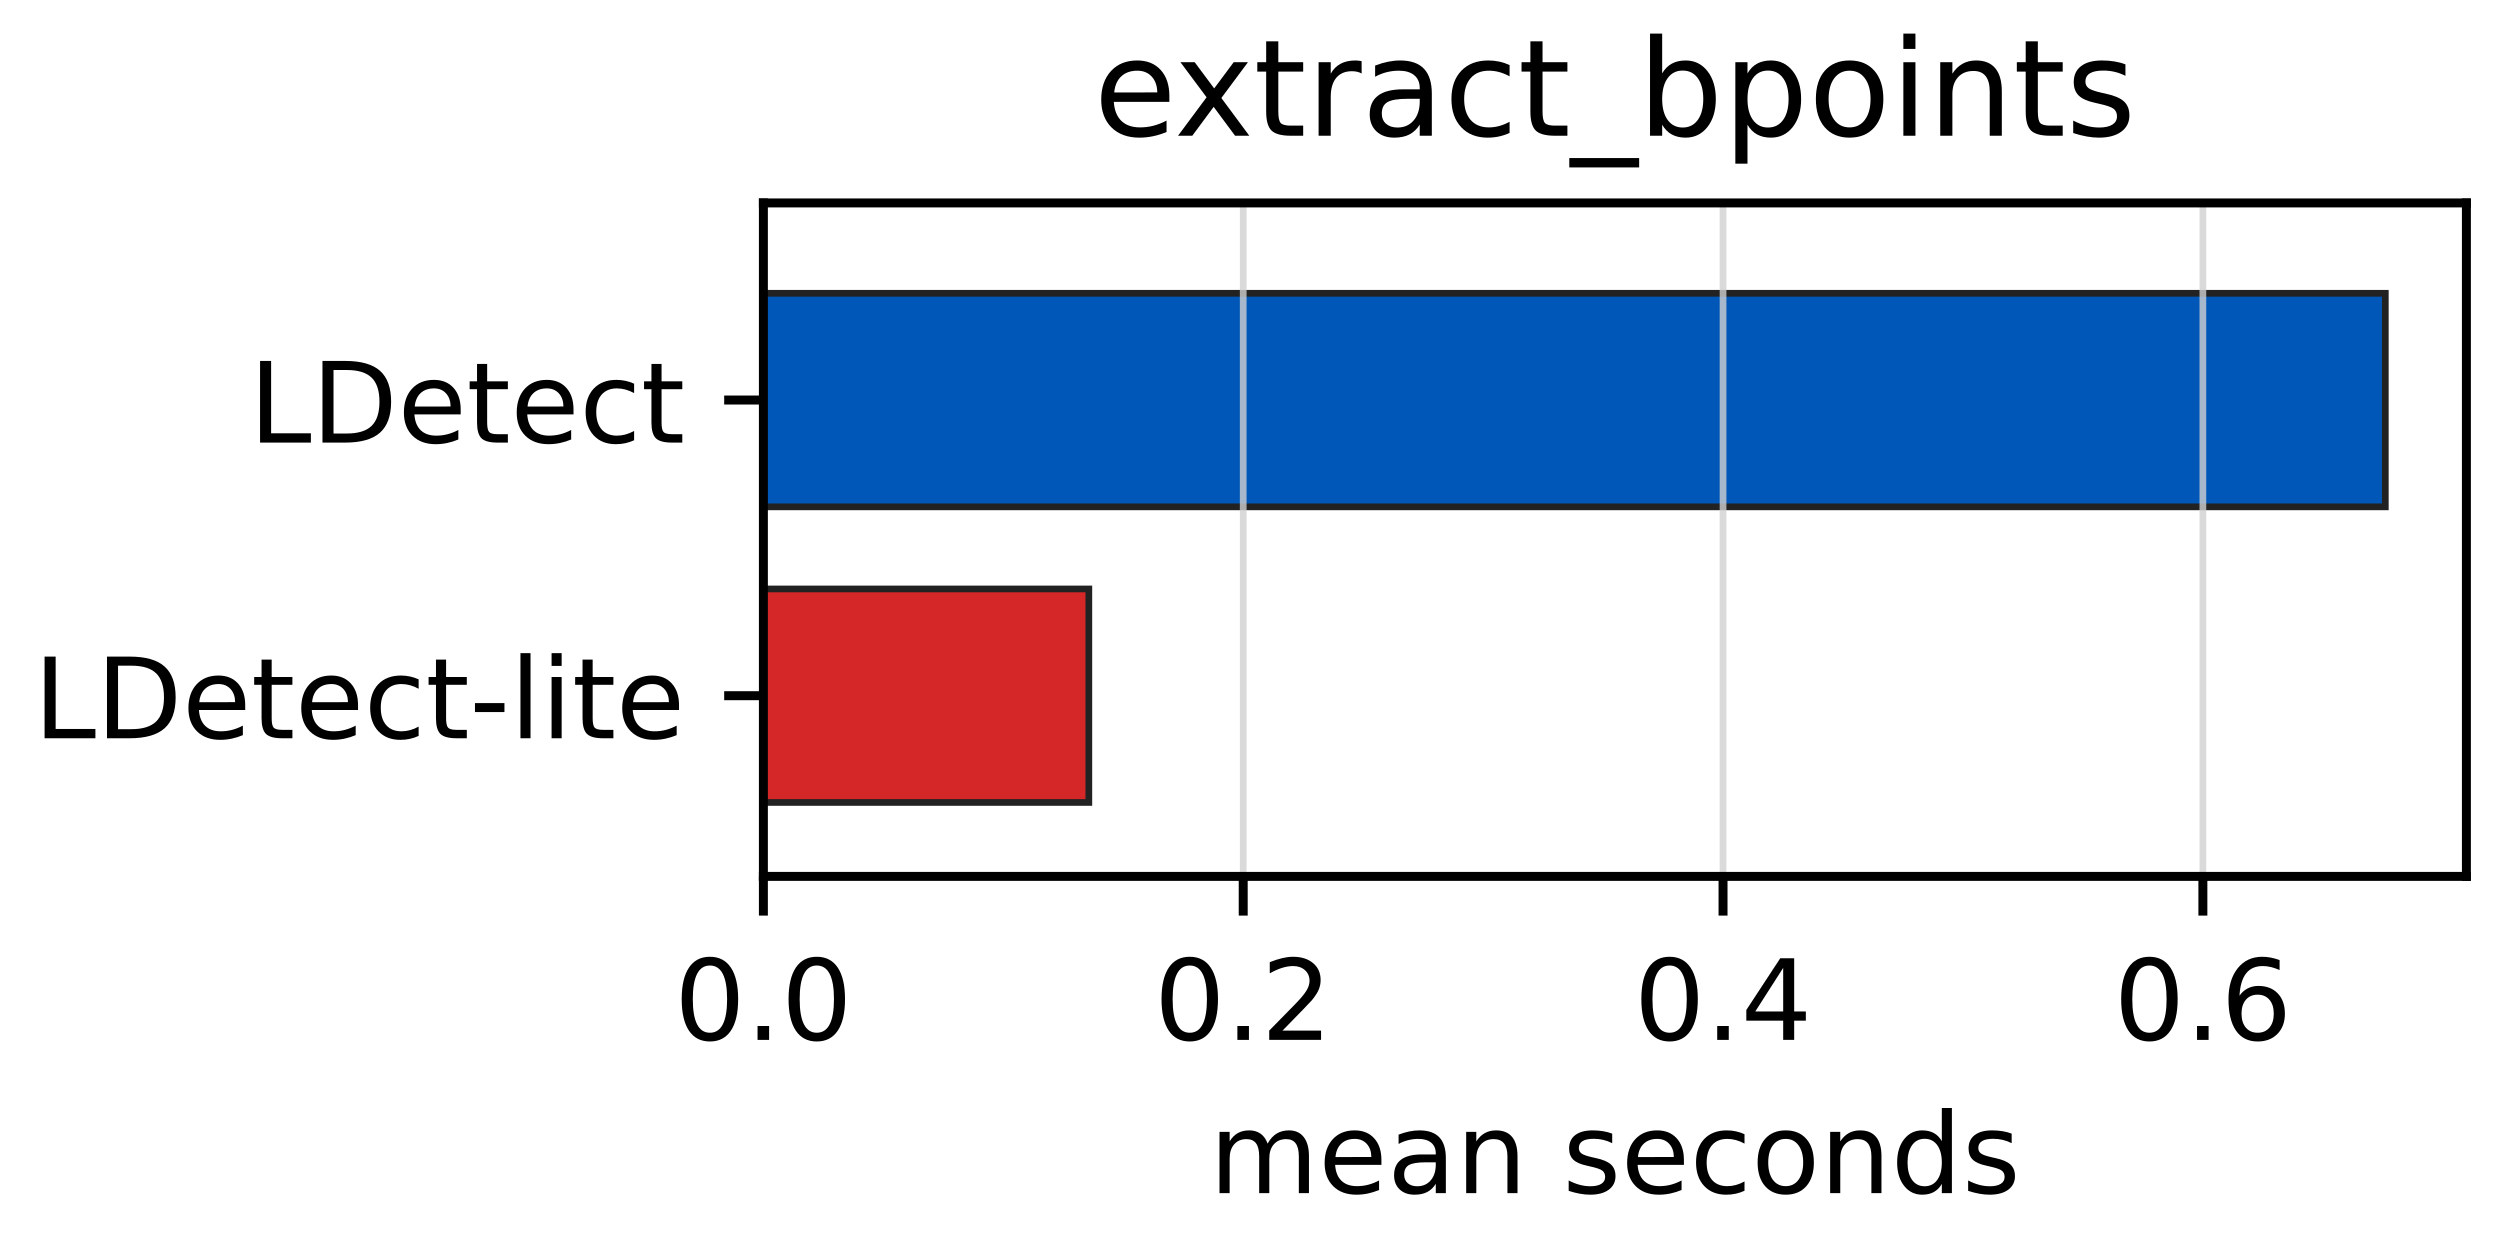
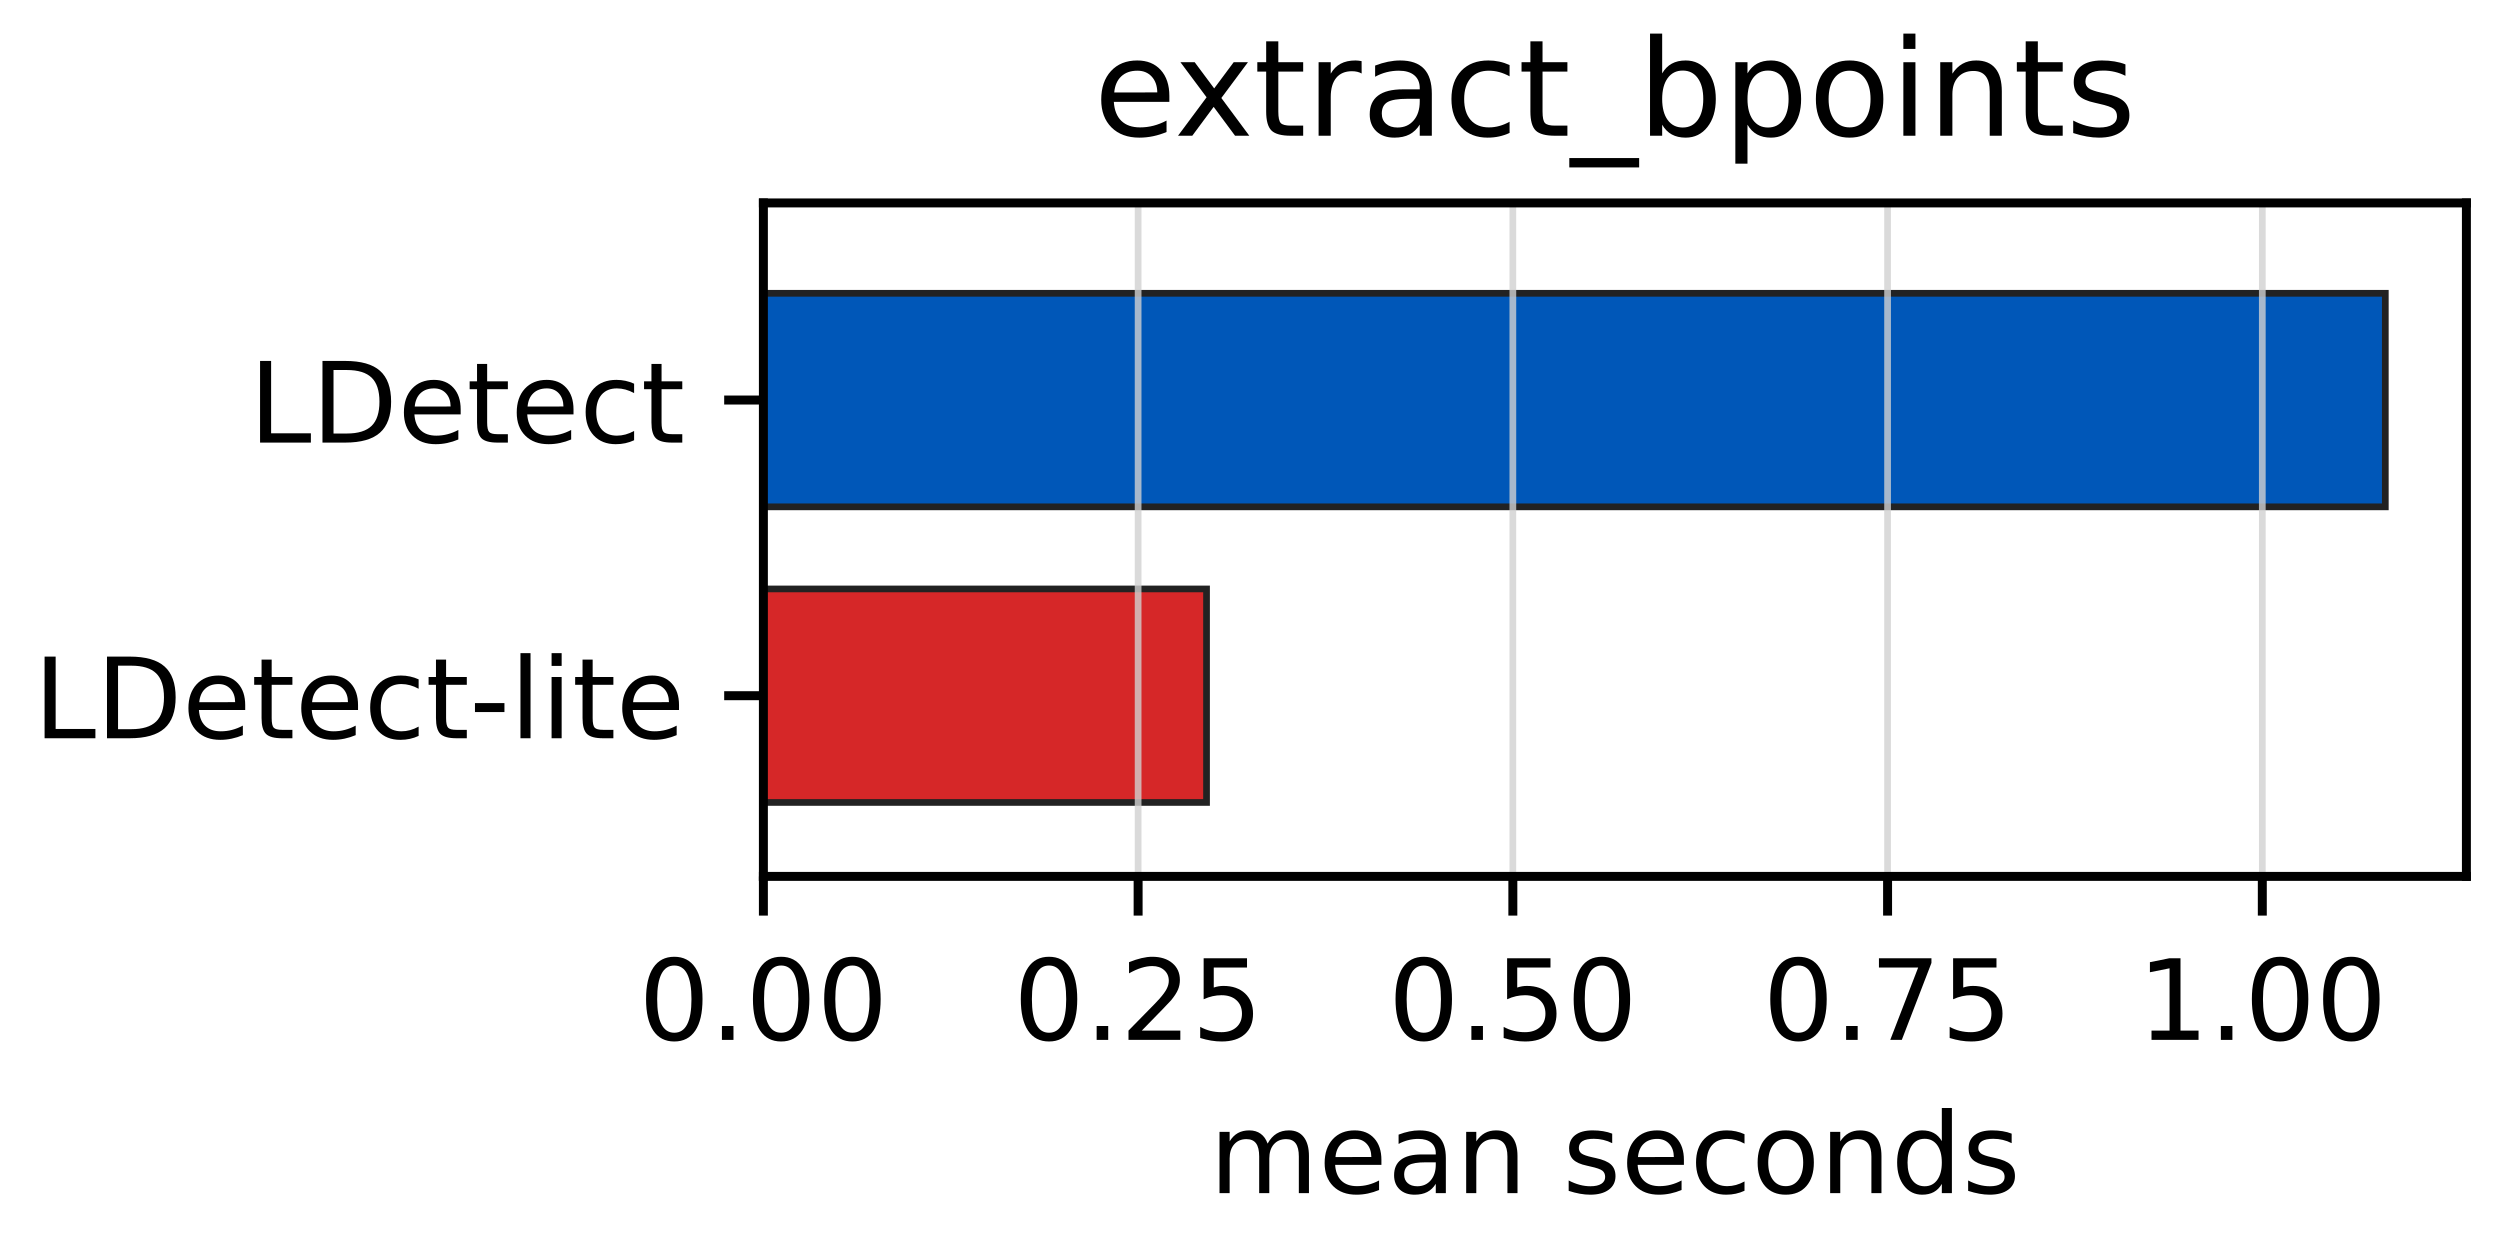
<svg xmlns="http://www.w3.org/2000/svg" xmlns:xlink="http://www.w3.org/1999/xlink" width="223.2pt" height="111.6pt" viewBox="0 0 223.2 111.6" version="1.1">
  <defs>
    <style type="text/css">*{stroke-linejoin: round; stroke-linecap: butt}</style>
  </defs>
  <g id="figure_1">
    <g id="patch_1">
      <path d="M 0 111.6  L 223.2 111.6  L 223.2 0  L 0 0  z " style="fill: #ffffff" />
    </g>
    <g id="axes_1">
      <g id="patch_2">
        <path d="M 68.155 78.244  L 220.2 78.244  L 220.2 18.118  L 68.155 18.118  z " style="fill: #ffffff" />
      </g>
      <g id="patch_3">
-         <path d="M 68.155 26.184  L 212.96 26.184  L 212.96 45.248  L 68.155 45.248  z " clip-path="url(#p02937b7eb2)" style="fill: #0057b8; stroke: #222222; stroke-width: 0.6; stroke-linejoin: miter" />
+         <path d="M 68.155 26.184  L 212.96 26.184  L 212.96 45.248  L 68.155 45.248  z " clip-path="url(#pf72b6d9732)" style="fill: #0057b8; stroke: #222222; stroke-width: 0.6; stroke-linejoin: miter" />
      </g>
      <g id="patch_4">
-         <path d="M 68.155 52.58  L 97.211 52.58  L 97.211 71.644  L 68.155 71.644  z " clip-path="url(#p02937b7eb2)" style="fill: #d62728; stroke: #222222; stroke-width: 0.6; stroke-linejoin: miter" />
+         <path d="M 68.155 52.58  L 107.719 52.58  L 107.719 71.644  L 68.155 71.644  z " clip-path="url(#pf72b6d9732)" style="fill: #d62728; stroke: #222222; stroke-width: 0.6; stroke-linejoin: miter" />
      </g>
      <g id="matplotlib.axis_1">
        <g id="xtick_1">
          <g id="line2d_1">
-             <path d="M 68.155 78.244  L 68.155 18.118  " clip-path="url(#p02937b7eb2)" style="fill: none; stroke: #d0d0d0; stroke-opacity: 0.8; stroke-width: 0.6; stroke-linecap: square" />
+             <path d="M 68.155 78.244  L 68.155 18.118  " clip-path="url(#pf72b6d9732)" style="fill: none; stroke: #d0d0d0; stroke-opacity: 0.8; stroke-width: 0.6; stroke-linecap: square" />
          </g>
          <g id="line2d_2">
            <defs>
-               <path id="me5512f743a" d="M 0 0  L 0 3.5  " style="stroke: #000000; stroke-width: 0.8" />
+               <path id="m9bc9ebdd92" d="M 0 0  L 0 3.5  " style="stroke: #000000; stroke-width: 0.8" />
            </defs>
            <g>
-               <use xlink:href="#me5512f743a" x="68.155" y="78.244" style="stroke: #000000; stroke-width: 0.8" />
+               <use xlink:href="#m9bc9ebdd92" x="68.155" y="78.244" style="stroke: #000000; stroke-width: 0.8" />
            </g>
          </g>
          <g id="text_1">
-             <g transform="translate(60.20336 92.84195) scale(0.1 -0.1)">
+             <g transform="translate(57.02211 92.84195) scale(0.1 -0.1)">
              <defs>
                <path id="DejaVuSans-30" d="M 2034 4250  Q 1547 4250 1301 3770  Q 1056 3291 1056 2328  Q 1056 1369 1301 889  Q 1547 409 2034 409  Q 2525 409 2770 889  Q 3016 1369 3016 2328  Q 3016 3291 2770 3770  Q 2525 4250 2034 4250  z M 2034 4750  Q 2819 4750 3233 4129  Q 3647 3509 3647 2328  Q 3647 1150 3233 529  Q 2819 -91 2034 -91  Q 1250 -91 836 529  Q 422 1150 422 2328  Q 422 3509 836 4129  Q 1250 4750 2034 4750  z " transform="scale(0.015625)" />
                <path id="DejaVuSans-2e" d="M 684 794  L 1344 794  L 1344 0  L 684 0  L 684 794  z " transform="scale(0.015625)" />
              </defs>
              <use xlink:href="#DejaVuSans-30" />
              <use xlink:href="#DejaVuSans-2e" transform="translate(63.62305 0)" />
              <use xlink:href="#DejaVuSans-30" transform="translate(95.41016 0)" />
+               <use xlink:href="#DejaVuSans-30" transform="translate(159.0332 0)" />
            </g>
          </g>
        </g>
        <g id="xtick_2">
          <g id="line2d_3">
-             <path d="M 110.994 78.244  L 110.994 18.118  " clip-path="url(#p02937b7eb2)" style="fill: none; stroke: #d0d0d0; stroke-opacity: 0.8; stroke-width: 0.6; stroke-linecap: square" />
+             <path d="M 101.611 78.244  L 101.611 18.118  " clip-path="url(#pf72b6d9732)" style="fill: none; stroke: #d0d0d0; stroke-opacity: 0.8; stroke-width: 0.6; stroke-linecap: square" />
          </g>
          <g id="line2d_4">
            <g>
-               <use xlink:href="#me5512f743a" x="110.994" y="78.244" style="stroke: #000000; stroke-width: 0.8" />
+               <use xlink:href="#m9bc9ebdd92" x="101.611" y="78.244" style="stroke: #000000; stroke-width: 0.8" />
            </g>
          </g>
          <g id="text_2">
-             <g transform="translate(103.0426 92.84195) scale(0.1 -0.1)">
+             <g transform="translate(90.47822 92.84195) scale(0.1 -0.1)">
              <defs>
                <path id="DejaVuSans-32" d="M 1228 531  L 3431 531  L 3431 0  L 469 0  L 469 531  Q 828 903 1448 1529  Q 2069 2156 2228 2338  Q 2531 2678 2651 2914  Q 2772 3150 2772 3378  Q 2772 3750 2511 3984  Q 2250 4219 1831 4219  Q 1534 4219 1204 4116  Q 875 4013 500 3803  L 500 4441  Q 881 4594 1212 4672  Q 1544 4750 1819 4750  Q 2544 4750 2975 4387  Q 3406 4025 3406 3419  Q 3406 3131 3298 2873  Q 3191 2616 2906 2266  Q 2828 2175 2409 1742  Q 1991 1309 1228 531  z " transform="scale(0.015625)" />
+                 <path id="DejaVuSans-35" d="M 691 4666  L 3169 4666  L 3169 4134  L 1269 4134  L 1269 2991  Q 1406 3038 1543 3061  Q 1681 3084 1819 3084  Q 2600 3084 3056 2656  Q 3513 2228 3513 1497  Q 3513 744 3044 326  Q 2575 -91 1722 -91  Q 1428 -91 1123 -41  Q 819 9 494 109  L 494 744  Q 775 591 1075 516  Q 1375 441 1709 441  Q 2250 441 2565 725  Q 2881 1009 2881 1497  Q 2881 1984 2565 2268  Q 2250 2553 1709 2553  Q 1456 2553 1204 2497  Q 953 2441 691 2322  L 691 4666  z " transform="scale(0.015625)" />
              </defs>
              <use xlink:href="#DejaVuSans-30" />
              <use xlink:href="#DejaVuSans-2e" transform="translate(63.62305 0)" />
              <use xlink:href="#DejaVuSans-32" transform="translate(95.41016 0)" />
+               <use xlink:href="#DejaVuSans-35" transform="translate(159.0332 0)" />
            </g>
          </g>
        </g>
        <g id="xtick_3">
          <g id="line2d_5">
-             <path d="M 153.833 78.244  L 153.833 18.118  " clip-path="url(#p02937b7eb2)" style="fill: none; stroke: #d0d0d0; stroke-opacity: 0.8; stroke-width: 0.6; stroke-linecap: square" />
+             <path d="M 135.067 78.244  L 135.067 18.118  " clip-path="url(#pf72b6d9732)" style="fill: none; stroke: #d0d0d0; stroke-opacity: 0.8; stroke-width: 0.6; stroke-linecap: square" />
          </g>
          <g id="line2d_6">
            <g>
-               <use xlink:href="#me5512f743a" x="153.833" y="78.244" style="stroke: #000000; stroke-width: 0.8" />
+               <use xlink:href="#m9bc9ebdd92" x="135.067" y="78.244" style="stroke: #000000; stroke-width: 0.8" />
            </g>
          </g>
          <g id="text_3">
-             <g transform="translate(145.8818 92.84195) scale(0.1 -0.1)">
-               <defs>
-                 <path id="DejaVuSans-34" d="M 2419 4116  L 825 1625  L 2419 1625  L 2419 4116  z M 2253 4666  L 3047 4666  L 3047 1625  L 3713 1625  L 3713 1100  L 3047 1100  L 3047 0  L 2419 0  L 2419 1100  L 313 1100  L 313 1709  L 2253 4666  z " transform="scale(0.015625)" />
-               </defs>
-               <use xlink:href="#DejaVuSans-30" />
-               <use xlink:href="#DejaVuSans-2e" transform="translate(63.62305 0)" />
-               <use xlink:href="#DejaVuSans-34" transform="translate(95.41016 0)" />
+             <g transform="translate(123.9343 92.84195) scale(0.1 -0.1)">
+               <use xlink:href="#DejaVuSans-30" />
+               <use xlink:href="#DejaVuSans-2e" transform="translate(63.62305 0)" />
+               <use xlink:href="#DejaVuSans-35" transform="translate(95.41016 0)" />
+               <use xlink:href="#DejaVuSans-30" transform="translate(159.0332 0)" />
            </g>
          </g>
        </g>
        <g id="xtick_4">
          <g id="line2d_7">
-             <path d="M 196.673 78.244  L 196.673 18.118  " clip-path="url(#p02937b7eb2)" style="fill: none; stroke: #d0d0d0; stroke-opacity: 0.8; stroke-width: 0.6; stroke-linecap: square" />
+             <path d="M 168.523 78.244  L 168.523 18.118  " clip-path="url(#pf72b6d9732)" style="fill: none; stroke: #d0d0d0; stroke-opacity: 0.8; stroke-width: 0.6; stroke-linecap: square" />
          </g>
          <g id="line2d_8">
            <g>
-               <use xlink:href="#me5512f743a" x="196.673" y="78.244" style="stroke: #000000; stroke-width: 0.8" />
+               <use xlink:href="#m9bc9ebdd92" x="168.523" y="78.244" style="stroke: #000000; stroke-width: 0.8" />
            </g>
          </g>
          <g id="text_4">
-             <g transform="translate(188.721 92.84195) scale(0.1 -0.1)">
-               <defs>
-                 <path id="DejaVuSans-36" d="M 2113 2584  Q 1688 2584 1439 2293  Q 1191 2003 1191 1497  Q 1191 994 1439 701  Q 1688 409 2113 409  Q 2538 409 2786 701  Q 3034 994 3034 1497  Q 3034 2003 2786 2293  Q 2538 2584 2113 2584  z M 3366 4563  L 3366 3988  Q 3128 4100 2886 4159  Q 2644 4219 2406 4219  Q 1781 4219 1451 3797  Q 1122 3375 1075 2522  Q 1259 2794 1537 2939  Q 1816 3084 2150 3084  Q 2853 3084 3261 2657  Q 3669 2231 3669 1497  Q 3669 778 3244 343  Q 2819 -91 2113 -91  Q 1303 -91 875 529  Q 447 1150 447 2328  Q 447 3434 972 4092  Q 1497 4750 2381 4750  Q 2619 4750 2861 4703  Q 3103 4656 3366 4563  z " transform="scale(0.015625)" />
-               </defs>
-               <use xlink:href="#DejaVuSans-30" />
-               <use xlink:href="#DejaVuSans-2e" transform="translate(63.62305 0)" />
-               <use xlink:href="#DejaVuSans-36" transform="translate(95.41016 0)" />
-             </g>
-           </g>
-         </g>
-         <g id="text_5">
+             <g transform="translate(157.3904 92.84195) scale(0.1 -0.1)">
+               <defs>
+                 <path id="DejaVuSans-37" d="M 525 4666  L 3525 4666  L 3525 4397  L 1831 0  L 1172 0  L 2766 4134  L 525 4134  L 525 4666  z " transform="scale(0.015625)" />
+               </defs>
+               <use xlink:href="#DejaVuSans-30" />
+               <use xlink:href="#DejaVuSans-2e" transform="translate(63.62305 0)" />
+               <use xlink:href="#DejaVuSans-37" transform="translate(95.41016 0)" />
+               <use xlink:href="#DejaVuSans-35" transform="translate(159.0332 0)" />
+             </g>
+           </g>
+         </g>
+         <g id="xtick_5">
+           <g id="line2d_9">
+             <path d="M 201.979 78.244  L 201.979 18.118  " clip-path="url(#pf72b6d9732)" style="fill: none; stroke: #d0d0d0; stroke-opacity: 0.8; stroke-width: 0.6; stroke-linecap: square" />
+           </g>
+           <g id="line2d_10">
+             <g>
+               <use xlink:href="#m9bc9ebdd92" x="201.979" y="78.244" style="stroke: #000000; stroke-width: 0.8" />
+             </g>
+           </g>
+           <g id="text_5">
+             <g transform="translate(190.8466 92.84195) scale(0.1 -0.1)">
+               <defs>
+                 <path id="DejaVuSans-31" d="M 794 531  L 1825 531  L 1825 4091  L 703 3866  L 703 4441  L 1819 4666  L 2450 4666  L 2450 531  L 3481 531  L 3481 0  L 794 0  L 794 531  z " transform="scale(0.015625)" />
+               </defs>
+               <use xlink:href="#DejaVuSans-31" />
+               <use xlink:href="#DejaVuSans-2e" transform="translate(63.62305 0)" />
+               <use xlink:href="#DejaVuSans-30" transform="translate(95.41016 0)" />
+               <use xlink:href="#DejaVuSans-30" transform="translate(159.0332 0)" />
+             </g>
+           </g>
+         </g>
+         <g id="text_6">
          <g transform="translate(107.9711 106.5201) scale(0.1 -0.1)">
            <defs>
              <path id="DejaVuSans-6d" d="M 3328 2828  Q 3544 3216 3844 3400  Q 4144 3584 4550 3584  Q 5097 3584 5394 3201  Q 5691 2819 5691 2113  L 5691 0  L 5113 0  L 5113 2094  Q 5113 2597 4934 2840  Q 4756 3084 4391 3084  Q 3944 3084 3684 2787  Q 3425 2491 3425 1978  L 3425 0  L 2847 0  L 2847 2094  Q 2847 2600 2669 2842  Q 2491 3084 2119 3084  Q 1678 3084 1418 2786  Q 1159 2488 1159 1978  L 1159 0  L 581 0  L 581 3500  L 1159 3500  L 1159 2956  Q 1356 3278 1631 3431  Q 1906 3584 2284 3584  Q 2666 3584 2933 3390  Q 3200 3197 3328 2828  z " transform="scale(0.015625)" />
              <path id="DejaVuSans-65" d="M 3597 1894  L 3597 1613  L 953 1613  Q 991 1019 1311 708  Q 1631 397 2203 397  Q 2534 397 2845 478  Q 3156 559 3463 722  L 3463 178  Q 3153 47 2828 -22  Q 2503 -91 2169 -91  Q 1331 -91 842 396  Q 353 884 353 1716  Q 353 2575 817 3079  Q 1281 3584 2069 3584  Q 2775 3584 3186 3129  Q 3597 2675 3597 1894  z M 3022 2063  Q 3016 2534 2758 2815  Q 2500 3097 2075 3097  Q 1594 3097 1305 2825  Q 1016 2553 972 2059  L 3022 2063  z " transform="scale(0.015625)" />
              <path id="DejaVuSans-61" d="M 2194 1759  Q 1497 1759 1228 1600  Q 959 1441 959 1056  Q 959 750 1161 570  Q 1363 391 1709 391  Q 2188 391 2477 730  Q 2766 1069 2766 1631  L 2766 1759  L 2194 1759  z M 3341 1997  L 3341 0  L 2766 0  L 2766 531  Q 2569 213 2275 61  Q 1981 -91 1556 -91  Q 1019 -91 701 211  Q 384 513 384 1019  Q 384 1609 779 1909  Q 1175 2209 1959 2209  L 2766 2209  L 2766 2266  Q 2766 2663 2505 2880  Q 2244 3097 1772 3097  Q 1472 3097 1187 3025  Q 903 2953 641 2809  L 641 3341  Q 956 3463 1253 3523  Q 1550 3584 1831 3584  Q 2591 3584 2966 3190  Q 3341 2797 3341 1997  z " transform="scale(0.015625)" />
              <path id="DejaVuSans-6e" d="M 3513 2113  L 3513 0  L 2938 0  L 2938 2094  Q 2938 2591 2744 2837  Q 2550 3084 2163 3084  Q 1697 3084 1428 2787  Q 1159 2491 1159 1978  L 1159 0  L 581 0  L 581 3500  L 1159 3500  L 1159 2956  Q 1366 3272 1645 3428  Q 1925 3584 2291 3584  Q 2894 3584 3203 3211  Q 3513 2838 3513 2113  z " transform="scale(0.015625)" />
              <path id="DejaVuSans-20" transform="scale(0.015625)" />
              <path id="DejaVuSans-73" d="M 2834 3397  L 2834 2853  Q 2591 2978 2328 3040  Q 2066 3103 1784 3103  Q 1356 3103 1142 2972  Q 928 2841 928 2578  Q 928 2378 1081 2264  Q 1234 2150 1697 2047  L 1894 2003  Q 2506 1872 2764 1633  Q 3022 1394 3022 966  Q 3022 478 2636 193  Q 2250 -91 1575 -91  Q 1294 -91 989 -36  Q 684 19 347 128  L 347 722  Q 666 556 975 473  Q 1284 391 1588 391  Q 1994 391 2212 530  Q 2431 669 2431 922  Q 2431 1156 2273 1281  Q 2116 1406 1581 1522  L 1381 1569  Q 847 1681 609 1914  Q 372 2147 372 2553  Q 372 3047 722 3315  Q 1072 3584 1716 3584  Q 2034 3584 2315 3537  Q 2597 3491 2834 3397  z " transform="scale(0.015625)" />
              <path id="DejaVuSans-63" d="M 3122 3366  L 3122 2828  Q 2878 2963 2633 3030  Q 2388 3097 2138 3097  Q 1578 3097 1268 2742  Q 959 2388 959 1747  Q 959 1106 1268 751  Q 1578 397 2138 397  Q 2388 397 2633 464  Q 2878 531 3122 666  L 3122 134  Q 2881 22 2623 -34  Q 2366 -91 2075 -91  Q 1284 -91 818 406  Q 353 903 353 1747  Q 353 2603 823 3093  Q 1294 3584 2113 3584  Q 2378 3584 2631 3529  Q 2884 3475 3122 3366  z " transform="scale(0.015625)" />
              <path id="DejaVuSans-6f" d="M 1959 3097  Q 1497 3097 1228 2736  Q 959 2375 959 1747  Q 959 1119 1226 758  Q 1494 397 1959 397  Q 2419 397 2687 759  Q 2956 1122 2956 1747  Q 2956 2369 2687 2733  Q 2419 3097 1959 3097  z M 1959 3584  Q 2709 3584 3137 3096  Q 3566 2609 3566 1747  Q 3566 888 3137 398  Q 2709 -91 1959 -91  Q 1206 -91 779 398  Q 353 888 353 1747  Q 353 2609 779 3096  Q 1206 3584 1959 3584  z " transform="scale(0.015625)" />
              <path id="DejaVuSans-64" d="M 2906 2969  L 2906 4863  L 3481 4863  L 3481 0  L 2906 0  L 2906 525  Q 2725 213 2448 61  Q 2172 -91 1784 -91  Q 1150 -91 751 415  Q 353 922 353 1747  Q 353 2572 751 3078  Q 1150 3584 1784 3584  Q 2172 3584 2448 3432  Q 2725 3281 2906 2969  z M 947 1747  Q 947 1113 1208 752  Q 1469 391 1925 391  Q 2381 391 2643 752  Q 2906 1113 2906 1747  Q 2906 2381 2643 2742  Q 2381 3103 1925 3103  Q 1469 3103 1208 2742  Q 947 2381 947 1747  z " transform="scale(0.015625)" />
            </defs>
            <use xlink:href="#DejaVuSans-6d" />
            <use xlink:href="#DejaVuSans-65" transform="translate(97.41211 0)" />
            <use xlink:href="#DejaVuSans-61" transform="translate(158.9355 0)" />
            <use xlink:href="#DejaVuSans-6e" transform="translate(220.2148 0)" />
            <use xlink:href="#DejaVuSans-20" transform="translate(283.5938 0)" />
            <use xlink:href="#DejaVuSans-73" transform="translate(315.3809 0)" />
            <use xlink:href="#DejaVuSans-65" transform="translate(367.4805 0)" />
            <use xlink:href="#DejaVuSans-63" transform="translate(429.0039 0)" />
            <use xlink:href="#DejaVuSans-6f" transform="translate(483.9844 0)" />
            <use xlink:href="#DejaVuSans-6e" transform="translate(545.166 0)" />
            <use xlink:href="#DejaVuSans-64" transform="translate(608.5449 0)" />
            <use xlink:href="#DejaVuSans-73" transform="translate(672.0215 0)" />
          </g>
        </g>
      </g>
      <g id="matplotlib.axis_2">
        <g id="ytick_1">
-           <g id="line2d_9">
+           <g id="line2d_11">
            <defs>
-               <path id="mf04e84ea04" d="M 0 0  L -3.5 0  " style="stroke: #000000; stroke-width: 0.8" />
+               <path id="m3fd0e46f4a" d="M 0 0  L -3.5 0  " style="stroke: #000000; stroke-width: 0.8" />
            </defs>
            <g>
-               <use xlink:href="#mf04e84ea04" x="68.155" y="35.716" style="stroke: #000000; stroke-width: 0.8" />
-             </g>
-           </g>
-           <g id="text_6">
+               <use xlink:href="#m3fd0e46f4a" x="68.155" y="35.716" style="stroke: #000000; stroke-width: 0.8" />
+             </g>
+           </g>
+           <g id="text_7">
            <g transform="translate(22.23774 39.51519) scale(0.1 -0.1)">
              <defs>
                <path id="DejaVuSans-4c" d="M 628 4666  L 1259 4666  L 1259 531  L 3531 531  L 3531 0  L 628 0  L 628 4666  z " transform="scale(0.015625)" />
                <path id="DejaVuSans-44" d="M 1259 4147  L 1259 519  L 2022 519  Q 2988 519 3436 956  Q 3884 1394 3884 2338  Q 3884 3275 3436 3711  Q 2988 4147 2022 4147  L 1259 4147  z M 628 4666  L 1925 4666  Q 3281 4666 3915 4102  Q 4550 3538 4550 2338  Q 4550 1131 3912 565  Q 3275 0 1925 0  L 628 0  L 628 4666  z " transform="scale(0.015625)" />
                <path id="DejaVuSans-74" d="M 1172 4494  L 1172 3500  L 2356 3500  L 2356 3053  L 1172 3053  L 1172 1153  Q 1172 725 1289 603  Q 1406 481 1766 481  L 2356 481  L 2356 0  L 1766 0  Q 1100 0 847 248  Q 594 497 594 1153  L 594 3053  L 172 3053  L 172 3500  L 594 3500  L 594 4494  L 1172 4494  z " transform="scale(0.015625)" />
              </defs>
              <use xlink:href="#DejaVuSans-4c" />
              <use xlink:href="#DejaVuSans-44" transform="translate(55.71289 0)" />
              <use xlink:href="#DejaVuSans-65" transform="translate(132.7148 0)" />
              <use xlink:href="#DejaVuSans-74" transform="translate(194.2383 0)" />
              <use xlink:href="#DejaVuSans-65" transform="translate(233.4473 0)" />
              <use xlink:href="#DejaVuSans-63" transform="translate(294.9707 0)" />
              <use xlink:href="#DejaVuSans-74" transform="translate(349.9512 0)" />
            </g>
          </g>
        </g>
        <g id="ytick_2">
-           <g id="line2d_10">
-             <g>
-               <use xlink:href="#mf04e84ea04" x="68.155" y="62.112" style="stroke: #000000; stroke-width: 0.8" />
-             </g>
-           </g>
-           <g id="text_7">
+           <g id="line2d_12">
+             <g>
+               <use xlink:href="#m3fd0e46f4a" x="68.155" y="62.112" style="stroke: #000000; stroke-width: 0.8" />
+             </g>
+           </g>
+           <g id="text_8">
            <g transform="translate(3.00024 65.91159) scale(0.1 -0.1)">
              <defs>
                <path id="DejaVuSans-2d" d="M 313 2009  L 1997 2009  L 1997 1497  L 313 1497  L 313 2009  z " transform="scale(0.015625)" />
                <path id="DejaVuSans-6c" d="M 603 4863  L 1178 4863  L 1178 0  L 603 0  L 603 4863  z " transform="scale(0.015625)" />
                <path id="DejaVuSans-69" d="M 603 3500  L 1178 3500  L 1178 0  L 603 0  L 603 3500  z M 603 4863  L 1178 4863  L 1178 4134  L 603 4134  L 603 4863  z " transform="scale(0.015625)" />
              </defs>
              <use xlink:href="#DejaVuSans-4c" />
              <use xlink:href="#DejaVuSans-44" transform="translate(55.71289 0)" />
              <use xlink:href="#DejaVuSans-65" transform="translate(132.7148 0)" />
              <use xlink:href="#DejaVuSans-74" transform="translate(194.2383 0)" />
              <use xlink:href="#DejaVuSans-65" transform="translate(233.4473 0)" />
              <use xlink:href="#DejaVuSans-63" transform="translate(294.9707 0)" />
              <use xlink:href="#DejaVuSans-74" transform="translate(349.9512 0)" />
              <use xlink:href="#DejaVuSans-2d" transform="translate(389.1602 0)" />
              <use xlink:href="#DejaVuSans-6c" transform="translate(425.2441 0)" />
              <use xlink:href="#DejaVuSans-69" transform="translate(453.0273 0)" />
              <use xlink:href="#DejaVuSans-74" transform="translate(480.8105 0)" />
              <use xlink:href="#DejaVuSans-65" transform="translate(520.0195 0)" />
            </g>
          </g>
        </g>
      </g>
      <g id="patch_5">
        <path d="M 68.155 78.244  L 68.155 18.118  " style="fill: none; stroke: #000000; stroke-width: 0.8; stroke-linejoin: miter; stroke-linecap: square" />
      </g>
      <g id="patch_6">
        <path d="M 220.2 78.244  L 220.2 18.118  " style="fill: none; stroke: #000000; stroke-width: 0.8; stroke-linejoin: miter; stroke-linecap: square" />
      </g>
      <g id="patch_7">
        <path d="M 68.155 78.244  L 220.2 78.244  " style="fill: none; stroke: #000000; stroke-width: 0.8; stroke-linejoin: miter; stroke-linecap: square" />
      </g>
      <g id="patch_8">
        <path d="M 68.155 18.118  L 220.2 18.118  " style="fill: none; stroke: #000000; stroke-width: 0.8; stroke-linejoin: miter; stroke-linecap: square" />
      </g>
-       <g id="text_8">
+       <g id="text_9">
        <g transform="translate(97.65578 12.11837) scale(0.12 -0.12)">
          <defs>
            <path id="DejaVuSans-78" d="M 3513 3500  L 2247 1797  L 3578 0  L 2900 0  L 1881 1375  L 863 0  L 184 0  L 1544 1831  L 300 3500  L 978 3500  L 1906 2253  L 2834 3500  L 3513 3500  z " transform="scale(0.015625)" />
            <path id="DejaVuSans-72" d="M 2631 2963  Q 2534 3019 2420 3045  Q 2306 3072 2169 3072  Q 1681 3072 1420 2755  Q 1159 2438 1159 1844  L 1159 0  L 581 0  L 581 3500  L 1159 3500  L 1159 2956  Q 1341 3275 1631 3429  Q 1922 3584 2338 3584  Q 2397 3584 2469 3576  Q 2541 3569 2628 3553  L 2631 2963  z " transform="scale(0.015625)" />
            <path id="DejaVuSans-5f" d="M 3263 -1063  L 3263 -1509  L -63 -1509  L -63 -1063  L 3263 -1063  z " transform="scale(0.015625)" />
            <path id="DejaVuSans-62" d="M 3116 1747  Q 3116 2381 2855 2742  Q 2594 3103 2138 3103  Q 1681 3103 1420 2742  Q 1159 2381 1159 1747  Q 1159 1113 1420 752  Q 1681 391 2138 391  Q 2594 391 2855 752  Q 3116 1113 3116 1747  z M 1159 2969  Q 1341 3281 1617 3432  Q 1894 3584 2278 3584  Q 2916 3584 3314 3078  Q 3713 2572 3713 1747  Q 3713 922 3314 415  Q 2916 -91 2278 -91  Q 1894 -91 1617 61  Q 1341 213 1159 525  L 1159 0  L 581 0  L 581 4863  L 1159 4863  L 1159 2969  z " transform="scale(0.015625)" />
            <path id="DejaVuSans-70" d="M 1159 525  L 1159 -1331  L 581 -1331  L 581 3500  L 1159 3500  L 1159 2969  Q 1341 3281 1617 3432  Q 1894 3584 2278 3584  Q 2916 3584 3314 3078  Q 3713 2572 3713 1747  Q 3713 922 3314 415  Q 2916 -91 2278 -91  Q 1894 -91 1617 61  Q 1341 213 1159 525  z M 3116 1747  Q 3116 2381 2855 2742  Q 2594 3103 2138 3103  Q 1681 3103 1420 2742  Q 1159 2381 1159 1747  Q 1159 1113 1420 752  Q 1681 391 2138 391  Q 2594 391 2855 752  Q 3116 1113 3116 1747  z " transform="scale(0.015625)" />
          </defs>
          <use xlink:href="#DejaVuSans-65" />
          <use xlink:href="#DejaVuSans-78" transform="translate(59.77344 0)" />
          <use xlink:href="#DejaVuSans-74" transform="translate(118.9531 0)" />
          <use xlink:href="#DejaVuSans-72" transform="translate(158.1621 0)" />
          <use xlink:href="#DejaVuSans-61" transform="translate(199.2754 0)" />
          <use xlink:href="#DejaVuSans-63" transform="translate(260.5547 0)" />
          <use xlink:href="#DejaVuSans-74" transform="translate(315.5352 0)" />
          <use xlink:href="#DejaVuSans-5f" transform="translate(354.7441 0)" />
          <use xlink:href="#DejaVuSans-62" transform="translate(404.7441 0)" />
          <use xlink:href="#DejaVuSans-70" transform="translate(468.2207 0)" />
          <use xlink:href="#DejaVuSans-6f" transform="translate(531.6973 0)" />
          <use xlink:href="#DejaVuSans-69" transform="translate(592.8789 0)" />
          <use xlink:href="#DejaVuSans-6e" transform="translate(620.6621 0)" />
          <use xlink:href="#DejaVuSans-74" transform="translate(684.041 0)" />
          <use xlink:href="#DejaVuSans-73" transform="translate(723.25 0)" />
        </g>
      </g>
    </g>
  </g>
  <defs>
-     <clipPath id="p02937b7eb2">
+     <clipPath id="pf72b6d9732">
      <rect x="68.155" y="18.118" width="152.045" height="60.125" />
    </clipPath>
  </defs>
</svg>
